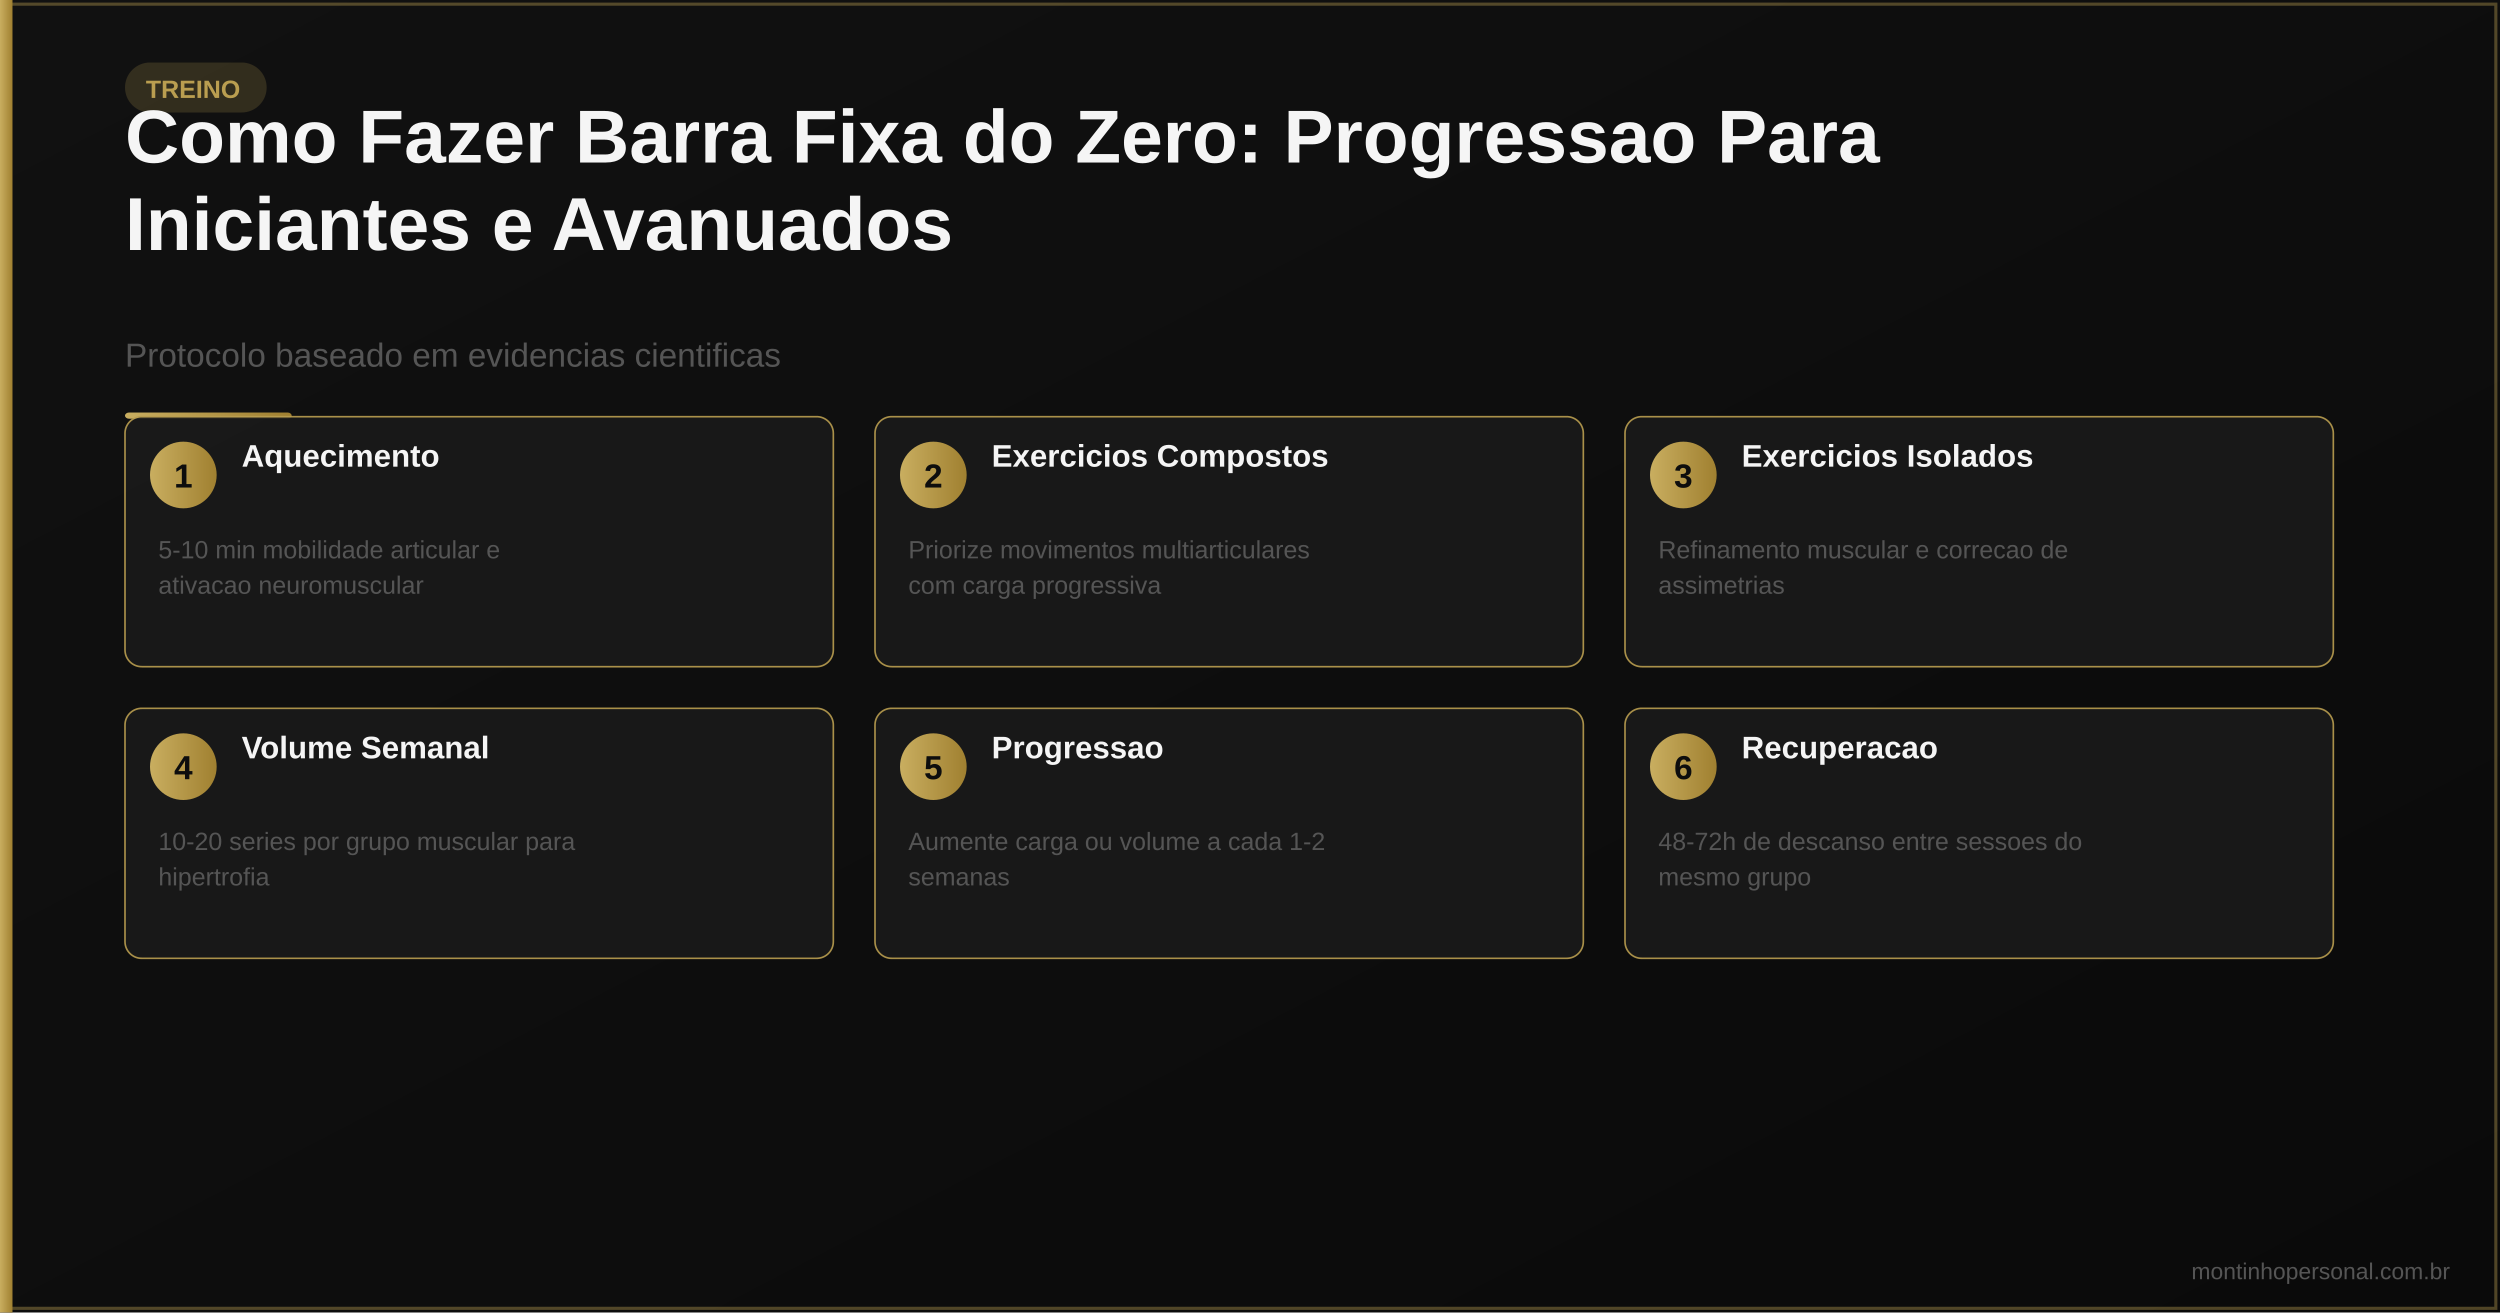
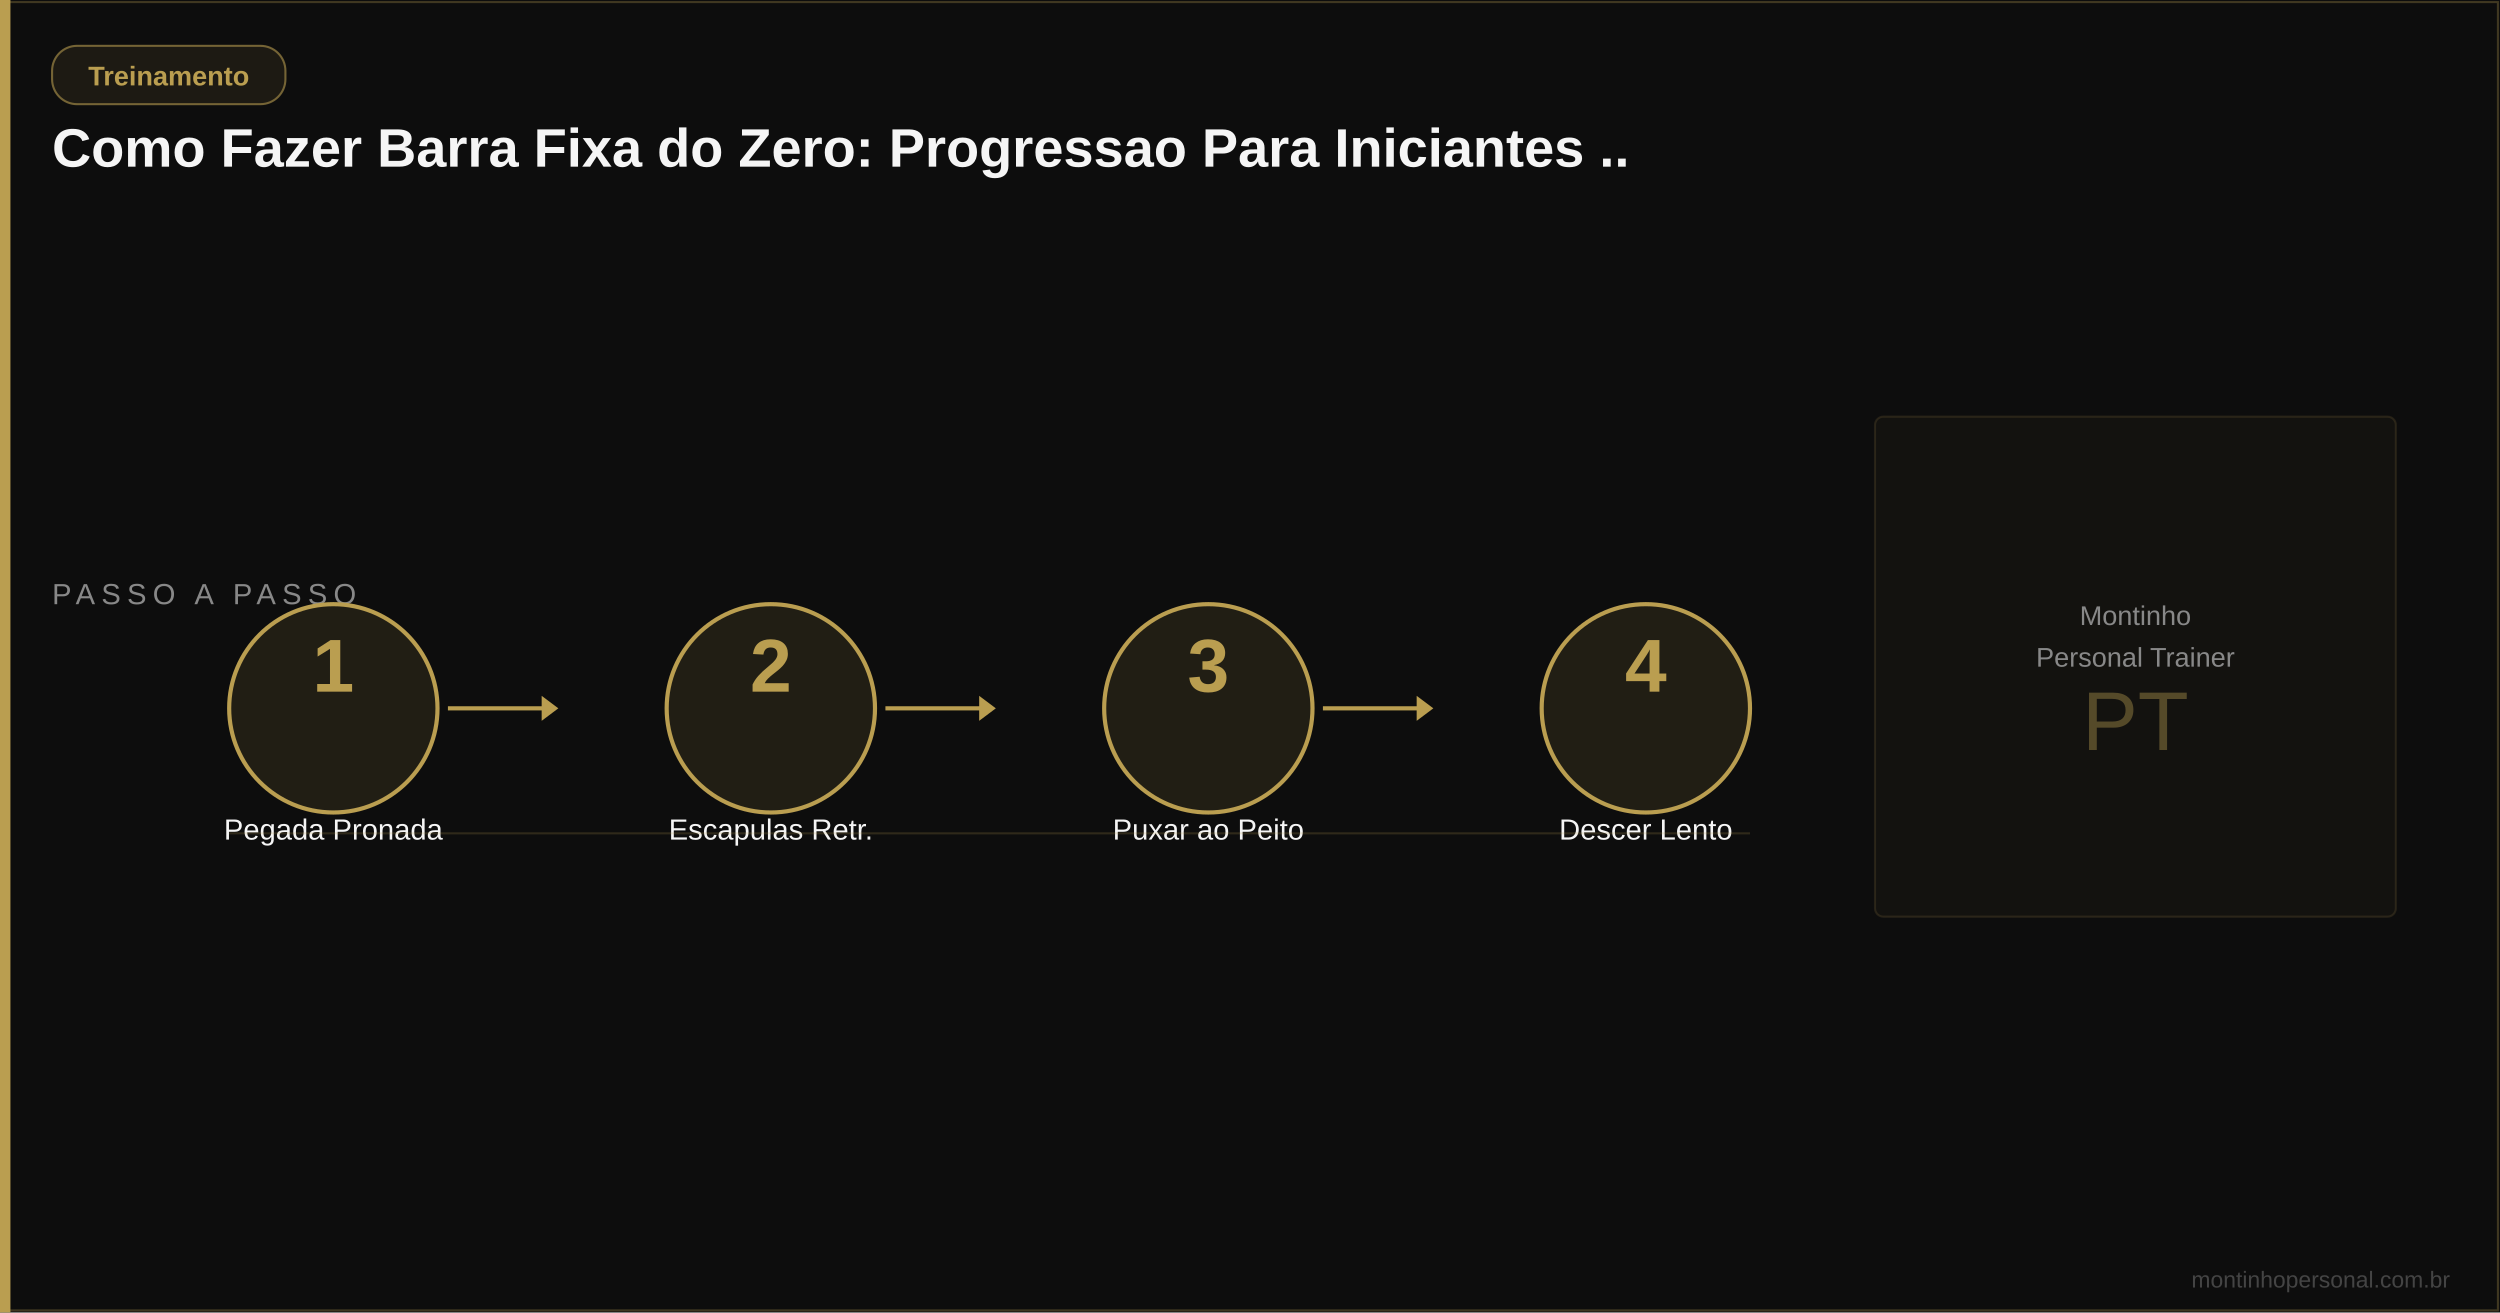
- <svg xmlns="http://www.w3.org/2000/svg" viewBox="0 0 1200 630" width="1200" height="630" role="img" aria-label="Como Fazer Barra Fixa do Zero: Progressao Para Iniciantes e Avanuados">
-   <defs>
-     <linearGradient id="bg" x1="0" y1="0" x2="1" y2="1">
-       <stop offset="0%" stop-color="#111111" />
-       <stop offset="100%" stop-color="#0a0a0a" />
-     </linearGradient>
-     <linearGradient id="gold" x1="0" y1="0" x2="1" y2="0">
-       <stop offset="0%" stop-color="#C9AE60" />
-       <stop offset="100%" stop-color="#A08030" />
-     </linearGradient>
-   </defs>
-   <rect width="1200" height="630" fill="url(#bg)" />
-   <rect x="2" y="2" width="1196" height="626" fill="none" stroke="#BA9E50" stroke-width="1.5" opacity="0.4" />
-   <rect x="0" y="0" width="6" height="630" fill="url(#gold)" />
-   <text x="1176" y="614" font-family="Arial,sans-serif" font-size="11" fill="#555555" text-anchor="end">montinhopersonal.com.br</text>
-   <rect x="60" y="30" width="68" height="24" rx="12" fill="#BA9E50" opacity="0.2" />
-   <text x="70" y="47" font-family="Arial,sans-serif" font-size="12" fill="#BA9E50" font-weight="bold">TREINO</text>
-   <text x="60" y="78" font-family="Arial,sans-serif" font-size="36" fill="#F5F5F5" font-weight="bold">Como Fazer Barra Fixa do Zero: Progressao Para</text>
-   <text x="60" y="120" font-family="Arial,sans-serif" font-size="36" fill="#F5F5F5" font-weight="bold">Iniciantes e Avanuados</text>
-   <text x="60" y="176" font-family="Arial,sans-serif" font-size="16" fill="#555555">Protocolo baseado em evidencias cientificas</text>
-   <rect x="60" y="198" width="80" height="3" rx="2" fill="url(#gold)" />
-   <rect x="60" y="200" width="340" height="120" rx="8" fill="#1a1a1a" stroke="#BA9E50" stroke-width="0.8" opacity="0.9" />
-   <circle cx="88" cy="228" r="16" fill="url(#gold)" />
-   <text x="88" y="234" font-family="Arial,sans-serif" font-size="16" fill="#0d0d0d" text-anchor="middle" font-weight="bold">1</text>
-   <text x="116" y="224" font-family="Arial,sans-serif" font-size="15" fill="#F5F5F5" font-weight="bold">Aquecimento</text>
-   <text x="76" y="268" font-family="Arial,sans-serif" font-size="12" fill="#555555">5-10 min mobilidade articular e</text>
-   <text x="76" y="285" font-family="Arial,sans-serif" font-size="12" fill="#555555">ativacao neuromuscular</text>
-   <rect x="420" y="200" width="340" height="120" rx="8" fill="#1a1a1a" stroke="#BA9E50" stroke-width="0.8" opacity="0.9" />
-   <circle cx="448" cy="228" r="16" fill="url(#gold)" />
-   <text x="448" y="234" font-family="Arial,sans-serif" font-size="16" fill="#0d0d0d" text-anchor="middle" font-weight="bold">2</text>
-   <text x="476" y="224" font-family="Arial,sans-serif" font-size="15" fill="#F5F5F5" font-weight="bold">Exercicios Compostos</text>
-   <text x="436" y="268" font-family="Arial,sans-serif" font-size="12" fill="#555555">Priorize movimentos multiarticulares</text>
-   <text x="436" y="285" font-family="Arial,sans-serif" font-size="12" fill="#555555">com carga progressiva</text>
-   <rect x="780" y="200" width="340" height="120" rx="8" fill="#1a1a1a" stroke="#BA9E50" stroke-width="0.8" opacity="0.9" />
-   <circle cx="808" cy="228" r="16" fill="url(#gold)" />
-   <text x="808" y="234" font-family="Arial,sans-serif" font-size="16" fill="#0d0d0d" text-anchor="middle" font-weight="bold">3</text>
-   <text x="836" y="224" font-family="Arial,sans-serif" font-size="15" fill="#F5F5F5" font-weight="bold">Exercicios Isolados</text>
-   <text x="796" y="268" font-family="Arial,sans-serif" font-size="12" fill="#555555">Refinamento muscular e correcao de</text>
-   <text x="796" y="285" font-family="Arial,sans-serif" font-size="12" fill="#555555">assimetrias</text>
-   <rect x="60" y="340" width="340" height="120" rx="8" fill="#1a1a1a" stroke="#BA9E50" stroke-width="0.8" opacity="0.9" />
-   <circle cx="88" cy="368" r="16" fill="url(#gold)" />
-   <text x="88" y="374" font-family="Arial,sans-serif" font-size="16" fill="#0d0d0d" text-anchor="middle" font-weight="bold">4</text>
-   <text x="116" y="364" font-family="Arial,sans-serif" font-size="15" fill="#F5F5F5" font-weight="bold">Volume Semanal</text>
-   <text x="76" y="408" font-family="Arial,sans-serif" font-size="12" fill="#555555">10-20 series por grupo muscular para</text>
-   <text x="76" y="425" font-family="Arial,sans-serif" font-size="12" fill="#555555">hipertrofia</text>
-   <rect x="420" y="340" width="340" height="120" rx="8" fill="#1a1a1a" stroke="#BA9E50" stroke-width="0.8" opacity="0.9" />
-   <circle cx="448" cy="368" r="16" fill="url(#gold)" />
-   <text x="448" y="374" font-family="Arial,sans-serif" font-size="16" fill="#0d0d0d" text-anchor="middle" font-weight="bold">5</text>
-   <text x="476" y="364" font-family="Arial,sans-serif" font-size="15" fill="#F5F5F5" font-weight="bold">Progressao</text>
-   <text x="436" y="408" font-family="Arial,sans-serif" font-size="12" fill="#555555">Aumente carga ou volume a cada 1-2</text>
-   <text x="436" y="425" font-family="Arial,sans-serif" font-size="12" fill="#555555">semanas</text>
-   <rect x="780" y="340" width="340" height="120" rx="8" fill="#1a1a1a" stroke="#BA9E50" stroke-width="0.8" opacity="0.9" />
-   <circle cx="808" cy="368" r="16" fill="url(#gold)" />
-   <text x="808" y="374" font-family="Arial,sans-serif" font-size="16" fill="#0d0d0d" text-anchor="middle" font-weight="bold">6</text>
-   <text x="836" y="364" font-family="Arial,sans-serif" font-size="15" fill="#F5F5F5" font-weight="bold">Recuperacao</text>
-   <text x="796" y="408" font-family="Arial,sans-serif" font-size="12" fill="#555555">48-72h de descanso entre sessoes do</text>
-   <text x="796" y="425" font-family="Arial,sans-serif" font-size="12" fill="#555555">mesmo grupo</text>
+ <svg xmlns="http://www.w3.org/2000/svg" viewBox="0 0 1200 630" width="1200" height="630" role="img" aria-label="Como Fazer Barra Fixa do Zero: Progressao Para Iniciantes e Avancados">
+   <rect width="1200" height="630" fill="#0d0d0d" />
+   <rect x="0" y="0" width="5" height="630" fill="#BA9E50" />
+   <rect x="1" y="1" width="1198" height="628" fill="none" stroke="#BA9E50" stroke-width="1" opacity="0.3" />
+   <rect x="25" y="22" width="112" height="28" rx="12" fill="#BA9E50" fill-opacity="0.15" stroke="#BA9E50" stroke-width="1" opacity="0.6" />
+   <text x="81" y="41" font-family="Arial,sans-serif" font-size="13" fill="#BA9E50" text-anchor="middle" font-weight="600">Treinamento</text>
+   <text x="25" y="80" font-family="Arial,sans-serif" font-size="26" fill="#F5F5F5" font-weight="bold">Como Fazer Barra Fixa do Zero: Progressao Para Iniciantes ..</text>
+   <text x="25" y="290" font-family="Arial,sans-serif" font-size="14" fill="#888888" letter-spacing="3">PASSO A PASSO</text>
+   <circle cx="160" cy="340" r="50" fill="#BA9E50" fill-opacity="0.12" stroke="#BA9E50" stroke-width="2" />
+   <text x="160" y="332" font-family="Arial,sans-serif" font-size="36" fill="#BA9E50" text-anchor="middle" font-weight="bold">1</text>
+   <text x="160" y="403" font-family="Arial,sans-serif" font-size="14" fill="#F5F5F5" text-anchor="middle">Pegada Pronada</text>
+   <line x1="215" y1="340" x2="265" y2="340" stroke="#BA9E50" stroke-width="2" />
+   <polygon points="268,340 260,334 260,346" fill="#BA9E50" />
+   <circle cx="370" cy="340" r="50" fill="#BA9E50" fill-opacity="0.12" stroke="#BA9E50" stroke-width="2" />
+   <text x="370" y="332" font-family="Arial,sans-serif" font-size="36" fill="#BA9E50" text-anchor="middle" font-weight="bold">2</text>
+   <text x="370" y="403" font-family="Arial,sans-serif" font-size="14" fill="#F5F5F5" text-anchor="middle">Escapulas Retr.</text>
+   <line x1="425" y1="340" x2="475" y2="340" stroke="#BA9E50" stroke-width="2" />
+   <polygon points="478,340 470,334 470,346" fill="#BA9E50" />
+   <circle cx="580" cy="340" r="50" fill="#BA9E50" fill-opacity="0.12" stroke="#BA9E50" stroke-width="2" />
+   <text x="580" y="332" font-family="Arial,sans-serif" font-size="36" fill="#BA9E50" text-anchor="middle" font-weight="bold">3</text>
+   <text x="580" y="403" font-family="Arial,sans-serif" font-size="14" fill="#F5F5F5" text-anchor="middle">Puxar ao Peito</text>
+   <line x1="635" y1="340" x2="685" y2="340" stroke="#BA9E50" stroke-width="2" />
+   <polygon points="688,340 680,334 680,346" fill="#BA9E50" />
+   <circle cx="790" cy="340" r="50" fill="#BA9E50" fill-opacity="0.12" stroke="#BA9E50" stroke-width="2" />
+   <text x="790" y="332" font-family="Arial,sans-serif" font-size="36" fill="#BA9E50" text-anchor="middle" font-weight="bold">4</text>
+   <text x="790" y="403" font-family="Arial,sans-serif" font-size="14" fill="#F5F5F5" text-anchor="middle">Descer Lento</text>
+   <line x1="110" y1="400" x2="840" y2="400" stroke="#BA9E50" stroke-width="1" stroke-opacity="0.2" />
+   <rect x="900" y="200" width="250" height="240" rx="4" fill="#BA9E50" fill-opacity="0.04" stroke="#BA9E50" stroke-width="1" stroke-opacity="0.15" />
+   <text x="1025" y="300" font-family="Arial,sans-serif" font-size="13" fill="#888888" text-anchor="middle">Montinho</text>
+   <text x="1025" y="320" font-family="Arial,sans-serif" font-size="13" fill="#888888" text-anchor="middle">Personal Trainer</text>
+   <text x="1025" y="360" font-family="Arial,sans-serif" font-size="40" fill="#BA9E50" text-anchor="middle" fill-opacity="0.4">PT</text>
+   <text x="1176" y="618" font-family="Arial,sans-serif" font-size="11" fill="#444" text-anchor="end">montinhopersonal.com.br</text>
</svg>
